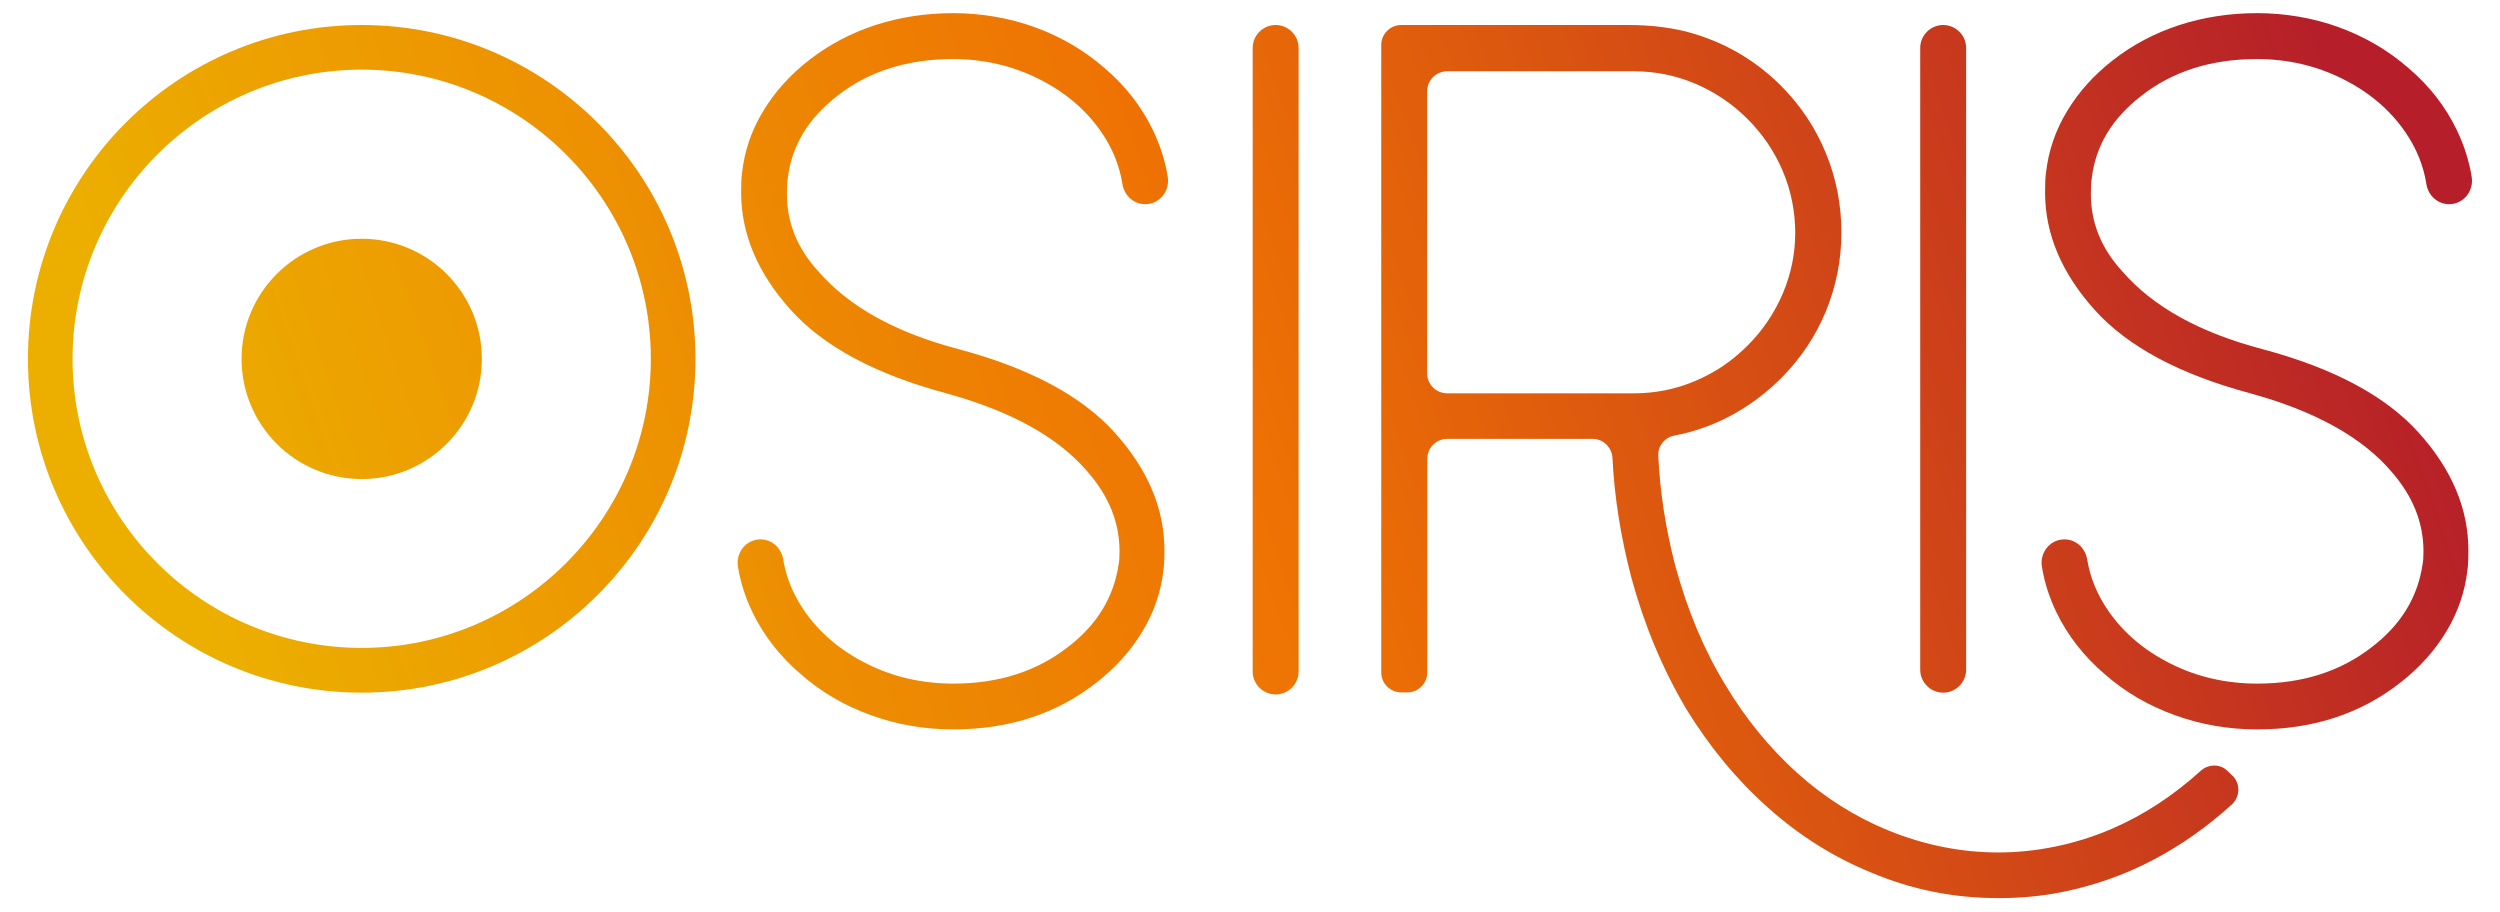
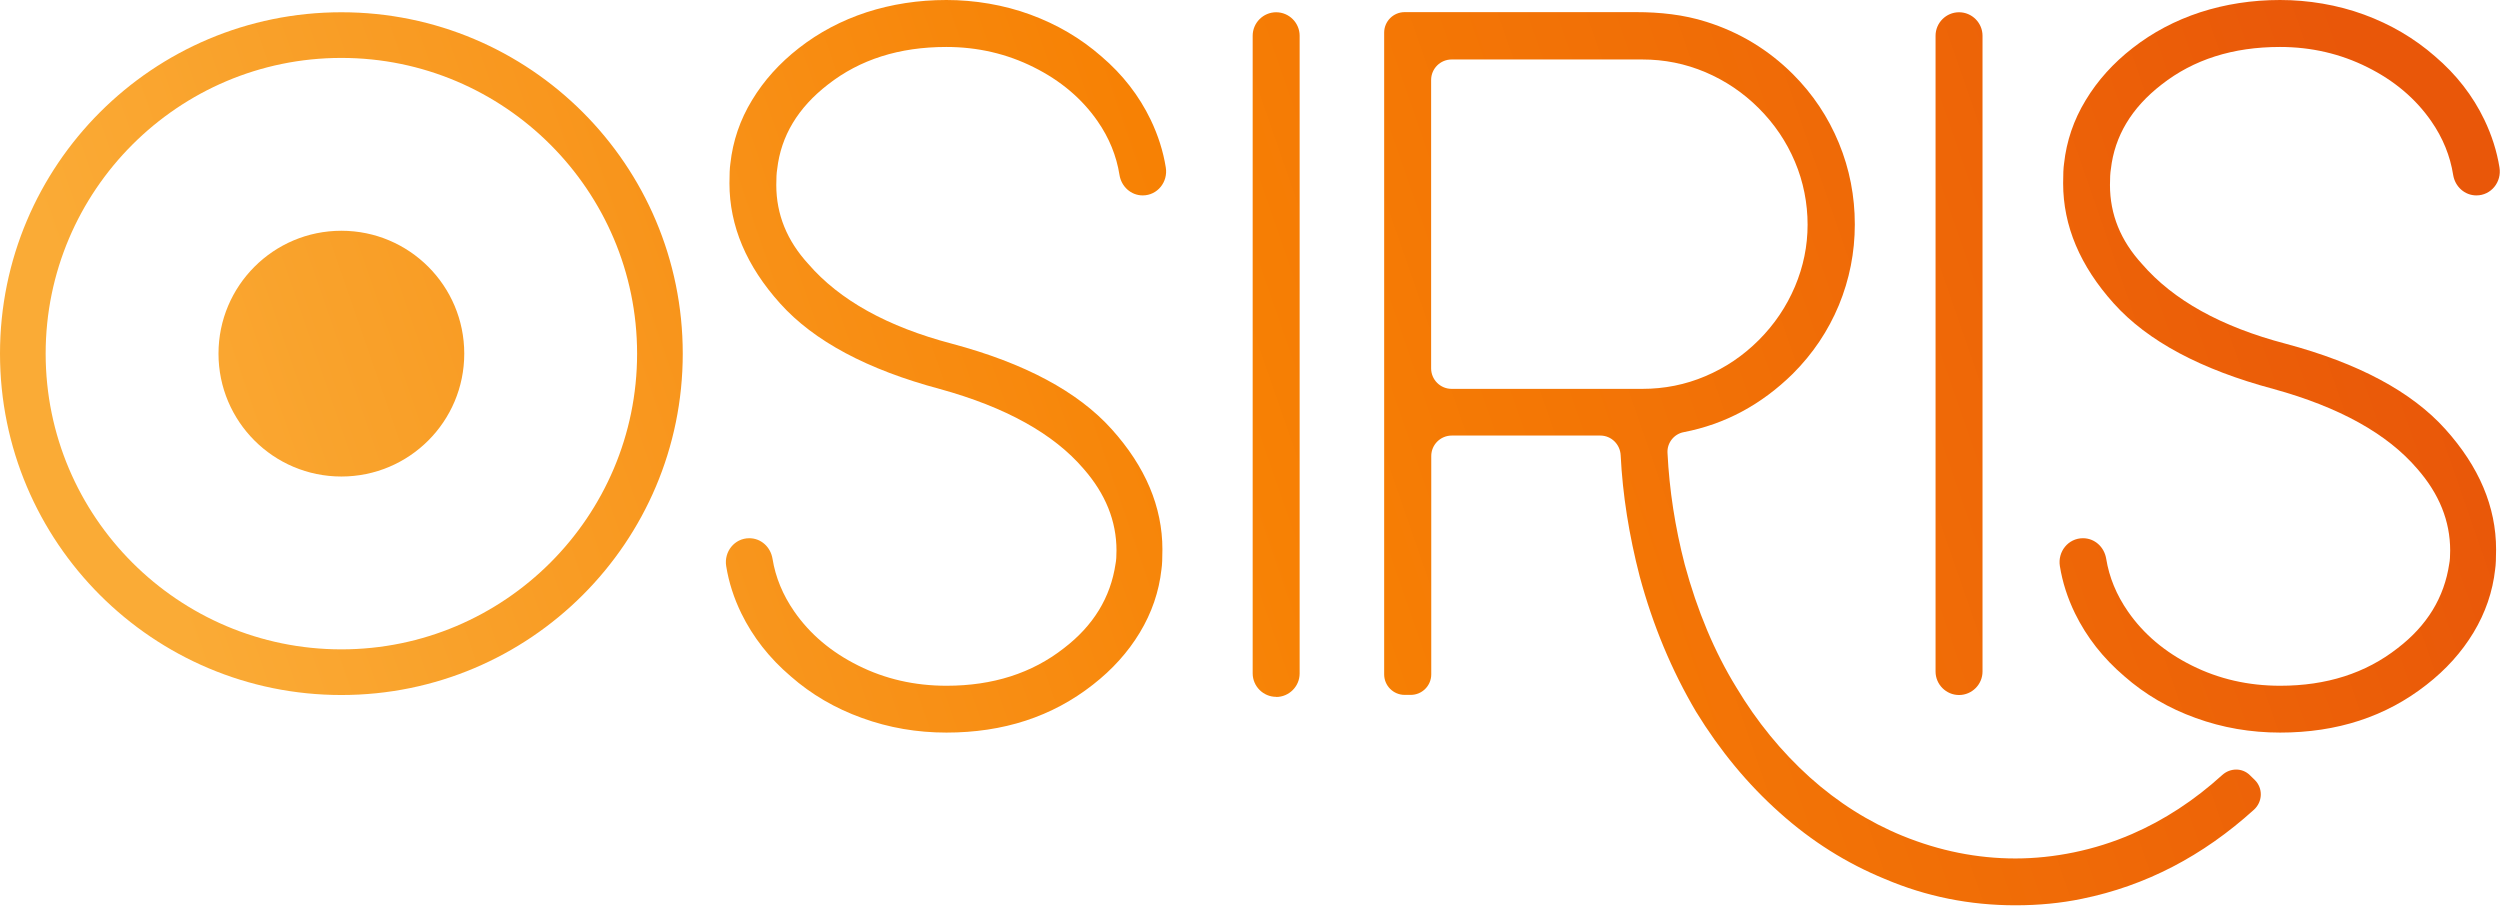
- <svg xmlns="http://www.w3.org/2000/svg" xmlns:xlink="http://www.w3.org/1999/xlink" id="Ebene_1" width="196.02" height="71.46" viewBox="0 0 196.02 71.46">
+ <svg xmlns="http://www.w3.org/2000/svg" xmlns:xlink="http://www.w3.org/1999/xlink" id="Ebene_2" data-name="Ebene 2" viewBox="0 0 191.65 69.41">
  <defs>
-     <linearGradient id="Unbenannter_Verlauf_11" x1="1.14" y1="54.66" x2="189.73" y2="-10.81" gradientTransform="matrix(1, 0, 0, 1, 0, 0)" gradientUnits="userSpaceOnUse">
-       <stop offset=".08" stop-color="#ecaf00" />
-       <stop offset=".49" stop-color="#ee7203" />
-       <stop offset=".94" stop-color="#b61f29" />
+     <style>
+       .cls-1 {
+         fill: url(#Unbenannter_Verlauf_3-7);
+       }
+ 
+       .cls-1, .cls-2, .cls-3, .cls-4, .cls-5, .cls-6, .cls-7 {
+         stroke-width: 0px;
+       }
+ 
+       .cls-2 {
+         fill: url(#Unbenannter_Verlauf_3-6);
+       }
+ 
+       .cls-3 {
+         fill: url(#Unbenannter_Verlauf_3-3);
+       }
+ 
+       .cls-4 {
+         fill: url(#Unbenannter_Verlauf_3);
+       }
+ 
+       .cls-5 {
+         fill: url(#Unbenannter_Verlauf_3-5);
+       }
+ 
+       .cls-6 {
+         fill: url(#Unbenannter_Verlauf_3-4);
+       }
+ 
+       .cls-7 {
+         fill: url(#Unbenannter_Verlauf_3-2);
+       }
+     </style>
+     <linearGradient id="Unbenannter_Verlauf_3" data-name="Unbenannter Verlauf 3" x1="-1.05" y1="53.63" x2="187.55" y2="-11.83" gradientUnits="userSpaceOnUse">
+       <stop offset=".08" stop-color="#faab36" />
+       <stop offset=".49" stop-color="#f78104" />
+       <stop offset=".94" stop-color="#e95709" />
    </linearGradient>
-     <linearGradient id="Unbenannter_Verlauf_11-2" x1="3.58" y1="61.69" x2="192.17" y2="-3.78" xlink:href="#Unbenannter_Verlauf_11" />
-     <linearGradient id="Unbenannter_Verlauf_11-3" x1="9.85" y1="79.76" x2="198.44" y2="14.29" xlink:href="#Unbenannter_Verlauf_11" />
-     <linearGradient id="Unbenannter_Verlauf_11-4" x1="9.19" y1="77.84" x2="197.78" y2="12.37" xlink:href="#Unbenannter_Verlauf_11" />
-     <linearGradient id="Unbenannter_Verlauf_11-5" x1="12.14" y1="86.34" x2="200.73" y2="20.87" xlink:href="#Unbenannter_Verlauf_11" />
-     <linearGradient id="Unbenannter_Verlauf_11-6" x1="-4.15" y1="39.42" x2="184.44" y2="-26.05" xlink:href="#Unbenannter_Verlauf_11" />
-     <linearGradient id="Unbenannter_Verlauf_11-7" x1="-4.15" y1="39.42" x2="184.44" y2="-26.05" xlink:href="#Unbenannter_Verlauf_11" />
+     <linearGradient id="Unbenannter_Verlauf_3-2" data-name="Unbenannter Verlauf 3" x1="1.39" y1="60.66" x2="189.98" y2="-4.81" xlink:href="#Unbenannter_Verlauf_3" />
+     <linearGradient id="Unbenannter_Verlauf_3-3" data-name="Unbenannter Verlauf 3" x1="7.67" y1="78.73" x2="196.26" y2="13.26" xlink:href="#Unbenannter_Verlauf_3" />
+     <linearGradient id="Unbenannter_Verlauf_3-4" data-name="Unbenannter Verlauf 3" x1="7" y1="76.81" x2="195.59" y2="11.34" xlink:href="#Unbenannter_Verlauf_3" />
+     <linearGradient id="Unbenannter_Verlauf_3-5" data-name="Unbenannter Verlauf 3" x1="9.95" y1="85.31" x2="198.54" y2="19.84" xlink:href="#Unbenannter_Verlauf_3" />
+     <linearGradient id="Unbenannter_Verlauf_3-6" data-name="Unbenannter Verlauf 3" x1="-6.34" y1="38.39" x2="182.25" y2="-27.07" xlink:href="#Unbenannter_Verlauf_3" />
+     <linearGradient id="Unbenannter_Verlauf_3-7" data-name="Unbenannter Verlauf 3" x1="-6.34" y1="38.39" x2="182.25" y2="-27.07" xlink:href="#Unbenannter_Verlauf_3" />
  </defs>
-   <g>
-     <path d="M74.75,57.19c-2.26,0-4.42-.37-6.48-1.12-2.06-.74-3.89-1.81-5.47-3.2-1.63-1.39-2.89-3-3.78-4.82-.57-1.17-.96-2.38-1.16-3.62-.18-1.11,.64-2.14,1.77-2.14h0c.9,0,1.63,.67,1.78,1.57,.23,1.43,.79,2.78,1.67,4.05,1.2,1.73,2.83,3.11,4.9,4.14,2.06,1.03,4.32,1.55,6.77,1.55,3.55,0,6.55-.96,9-2.88,2.26-1.73,3.58-3.89,3.96-6.48,.05-.24,.07-.58,.07-1.01,0-2.26-.84-4.34-2.52-6.26-2.3-2.69-5.98-4.73-11.02-6.12h0c-5.57-1.49-9.65-3.67-12.24-6.55-2.59-2.88-3.89-5.95-3.89-9.22,0-.67,.02-1.18,.07-1.51,.19-1.73,.74-3.35,1.66-4.86,.91-1.51,2.11-2.84,3.6-4,1.54-1.2,3.26-2.11,5.18-2.74,1.92-.62,3.96-.94,6.12-.94s4.4,.37,6.44,1.12c2.04,.75,3.85,1.81,5.44,3.2,1.63,1.39,2.89,3.01,3.78,4.86,.57,1.19,.96,2.41,1.16,3.66,.18,1.11-.64,2.14-1.77,2.14h0c-.9,0-1.64-.68-1.78-1.57-.23-1.46-.79-2.84-1.68-4.12-1.2-1.73-2.83-3.11-4.9-4.14-2.06-1.03-4.3-1.55-6.7-1.55-3.6,0-6.62,.96-9.07,2.88-2.3,1.78-3.6,3.94-3.89,6.48-.05,.29-.07,.7-.07,1.22,0,2.26,.82,4.27,2.45,6.05,2.4,2.78,6.07,4.82,11.02,6.12,5.57,1.49,9.65,3.67,12.24,6.55,2.59,2.88,3.89,5.95,3.89,9.22,0,.67-.02,1.18-.07,1.51-.19,1.73-.75,3.35-1.66,4.86-.91,1.51-2.11,2.84-3.6,4-3.12,2.45-6.86,3.67-11.23,3.67Z" style="fill:url(#Unbenannter_Verlauf_11);" />
-     <path d="M100.02,54.45h0c-.99,0-1.8-.81-1.8-1.8V3.76c0-.99,.81-1.8,1.8-1.8h0c.99,0,1.8,.81,1.8,1.8V52.65c0,.99-.81,1.8-1.8,1.8Z" style="fill:url(#Unbenannter_Verlauf_11-2);" />
-     <path d="M175.03,60.8c.66,.64,.62,1.69-.06,2.3-3.92,3.55-8.31,5.83-13.17,6.82-1.63,.34-3.34,.5-5.11,.5-3.5,0-6.84-.67-10.01-2.02-2.93-1.2-5.62-2.89-8.06-5.08-2.45-2.18-4.58-4.76-6.41-7.74-1.87-3.17-3.31-6.62-4.32-10.37-.82-3.17-1.31-6.26-1.46-9.29-.04-.84-.72-1.51-1.56-1.51h-11.39c-.86,0-1.57,.7-1.57,1.57v16.74c0,.86-.7,1.57-1.57,1.57h-.47c-.86,0-1.57-.7-1.57-1.57V3.53c0-.86,.7-1.57,1.57-1.57h17.74c1.82,0,3.65,.19,5.38,.74,2.55,.8,4.76,2.14,6.64,4.01,1.54,1.54,2.71,3.3,3.53,5.29,.82,1.99,1.22,4.07,1.22,6.23s-.41,4.22-1.22,6.19c-.82,1.97-1.99,3.72-3.53,5.26-2.41,2.37-5.2,3.87-8.37,4.48-.74,.14-1.28,.82-1.24,1.58,.14,2.85,.58,5.7,1.32,8.56,.96,3.55,2.28,6.7,3.96,9.43,1.58,2.64,3.46,4.93,5.62,6.88,2.16,1.94,4.54,3.44,7.13,4.5,2.83,1.15,5.71,1.73,8.64,1.73s6.05-.62,8.93-1.87c2.47-1.07,4.78-2.58,6.93-4.53,.61-.55,1.53-.56,2.11,.01l.37,.36Zm-63.13-31.53c0,.86,.7,1.57,1.57,1.57h14.63c1.68,0,3.29-.32,4.82-.97,1.54-.65,2.9-1.57,4.1-2.77s2.12-2.57,2.77-4.1c.65-1.54,.97-3.12,.97-4.75s-.32-3.29-.97-4.82c-.65-1.54-1.57-2.9-2.77-4.1-1.2-1.2-2.57-2.12-4.1-2.77-1.54-.65-3.14-.97-4.82-.97h-14.63c-.86,0-1.57,.7-1.57,1.57V29.27Z" style="fill:url(#Unbenannter_Verlauf_11-3);" />
-     <path d="M152.36,54.31h0c-.99,0-1.8-.81-1.8-1.8V3.76c0-.99,.81-1.8,1.8-1.8h0c.99,0,1.8,.81,1.8,1.8V52.51c0,.99-.81,1.8-1.8,1.8Z" style="fill:url(#Unbenannter_Verlauf_11-4);" />
-     <path d="M176.99,57.19c-2.26,0-4.42-.37-6.48-1.12-2.06-.74-3.89-1.81-5.47-3.2-1.63-1.39-2.89-3-3.78-4.82-.57-1.17-.96-2.38-1.16-3.62-.18-1.11,.64-2.14,1.77-2.14h0c.9,0,1.63,.67,1.78,1.57,.23,1.43,.79,2.78,1.67,4.05,1.2,1.73,2.83,3.11,4.9,4.14,2.06,1.03,4.32,1.55,6.77,1.55,3.55,0,6.55-.96,9-2.88,2.26-1.73,3.58-3.89,3.96-6.48,.05-.24,.07-.58,.07-1.01,0-2.26-.84-4.34-2.52-6.26-2.3-2.69-5.98-4.73-11.02-6.12h0c-5.57-1.49-9.65-3.67-12.24-6.55-2.59-2.88-3.89-5.95-3.89-9.22,0-.67,.02-1.18,.07-1.51,.19-1.73,.74-3.35,1.66-4.86,.91-1.51,2.11-2.84,3.6-4,1.54-1.2,3.26-2.11,5.18-2.74,1.92-.62,3.96-.94,6.12-.94s4.4,.37,6.44,1.12c2.04,.75,3.85,1.81,5.44,3.2,1.63,1.39,2.89,3.01,3.78,4.86,.57,1.19,.96,2.41,1.16,3.66,.18,1.11-.64,2.14-1.77,2.14h0c-.9,0-1.64-.68-1.78-1.57-.23-1.46-.79-2.84-1.68-4.12-1.2-1.73-2.83-3.11-4.9-4.14-2.06-1.03-4.3-1.55-6.7-1.55-3.6,0-6.62,.96-9.07,2.88-2.3,1.78-3.6,3.94-3.89,6.48-.05,.29-.07,.7-.07,1.22,0,2.26,.82,4.27,2.45,6.05,2.4,2.78,6.07,4.82,11.02,6.12,5.57,1.49,9.65,3.67,12.24,6.55,2.59,2.88,3.89,5.95,3.89,9.22,0,.67-.02,1.18-.07,1.51-.19,1.73-.75,3.35-1.66,4.86-.91,1.51-2.11,2.84-3.6,4-3.12,2.45-6.86,3.67-11.23,3.67Z" style="fill:url(#Unbenannter_Verlauf_11-5);" />
+   <g id="Ebene_1-2" data-name="Ebene 1">
+     <g>
+       <g>
+         <path class="cls-4" d="M72.56,56.16c-2.26,0-4.42-.37-6.48-1.12-2.06-.74-3.89-1.81-5.47-3.2-1.63-1.39-2.89-3-3.78-4.82-.57-1.17-.96-2.38-1.16-3.62-.18-1.11.64-2.14,1.77-2.14h0c.9,0,1.63.67,1.78,1.57.23,1.43.79,2.78,1.67,4.05,1.2,1.73,2.83,3.11,4.9,4.14,2.06,1.03,4.32,1.55,6.77,1.55,3.55,0,6.55-.96,9-2.88,2.26-1.73,3.58-3.89,3.96-6.48.05-.24.07-.58.07-1.01,0-2.26-.84-4.34-2.52-6.26-2.3-2.69-5.98-4.73-11.02-6.12h0c-5.57-1.49-9.65-3.67-12.24-6.55-2.59-2.88-3.89-5.95-3.89-9.22,0-.67.02-1.18.07-1.51.19-1.73.74-3.35,1.66-4.86.91-1.51,2.11-2.84,3.6-4,1.54-1.2,3.26-2.11,5.18-2.74,1.92-.62,3.96-.94,6.12-.94s4.4.37,6.44,1.12c2.04.75,3.85,1.81,5.44,3.2,1.63,1.39,2.89,3.01,3.78,4.86.57,1.19.96,2.41,1.16,3.66.18,1.11-.64,2.14-1.77,2.14h0c-.9,0-1.64-.68-1.78-1.57-.23-1.46-.79-2.84-1.68-4.12-1.2-1.73-2.83-3.11-4.9-4.14-2.06-1.03-4.3-1.55-6.7-1.55-3.6,0-6.62.96-9.07,2.88-2.3,1.78-3.6,3.94-3.89,6.48-.05.29-.07.7-.07,1.22,0,2.26.82,4.27,2.45,6.05,2.4,2.78,6.07,4.82,11.02,6.12,5.57,1.49,9.65,3.67,12.24,6.55,2.59,2.88,3.89,5.95,3.89,9.22,0,.67-.02,1.18-.07,1.51-.19,1.73-.75,3.35-1.66,4.86-.91,1.51-2.11,2.84-3.6,4-3.12,2.45-6.86,3.67-11.23,3.67Z" />
+         <path class="cls-7" d="M97.83,53.42h0c-.99,0-1.8-.81-1.8-1.8V2.74c0-.99.81-1.8,1.8-1.8h0c.99,0,1.8.81,1.8,1.8v48.89c0,.99-.81,1.8-1.8,1.8Z" />
+         <path class="cls-3" d="M172.84,59.78c.66.64.62,1.69-.06,2.3-3.92,3.55-8.31,5.83-13.17,6.82-1.63.34-3.34.5-5.11.5-3.5,0-6.84-.67-10.01-2.02-2.93-1.2-5.62-2.89-8.06-5.08-2.45-2.18-4.58-4.76-6.41-7.74-1.87-3.17-3.31-6.62-4.32-10.37-.82-3.17-1.31-6.26-1.46-9.29-.04-.84-.72-1.51-1.56-1.51h-11.39c-.86,0-1.57.7-1.57,1.57v16.74c0,.86-.7,1.57-1.57,1.57h-.47c-.86,0-1.57-.7-1.57-1.57V2.5c0-.86.7-1.57,1.57-1.57h17.74c1.82,0,3.65.19,5.38.74,2.55.8,4.76,2.14,6.64,4.01,1.54,1.54,2.71,3.3,3.53,5.29.82,1.99,1.22,4.07,1.22,6.23s-.41,4.22-1.22,6.19c-.82,1.97-1.99,3.72-3.53,5.26-2.41,2.37-5.2,3.87-8.37,4.48-.74.14-1.28.82-1.24,1.58.14,2.85.58,5.7,1.32,8.56.96,3.55,2.28,6.7,3.96,9.43,1.58,2.64,3.46,4.93,5.62,6.88,2.16,1.94,4.54,3.44,7.13,4.5,2.83,1.15,5.71,1.73,8.64,1.73s6.05-.62,8.93-1.87c2.47-1.07,4.78-2.58,6.93-4.53.61-.55,1.53-.56,2.11.01l.37.36ZM109.71,28.24c0,.86.7,1.57,1.57,1.57h14.63c1.68,0,3.29-.32,4.82-.97,1.54-.65,2.9-1.57,4.1-2.77s2.12-2.57,2.77-4.1c.65-1.54.97-3.12.97-4.75s-.32-3.29-.97-4.82c-.65-1.54-1.57-2.9-2.77-4.1-1.2-1.2-2.57-2.12-4.1-2.77-1.54-.65-3.14-.97-4.82-.97h-14.63c-.86,0-1.57.7-1.57,1.57v22.14Z" />
+         <path class="cls-6" d="M150.18,53.28h0c-.99,0-1.8-.81-1.8-1.8V2.74c0-.99.81-1.8,1.8-1.8h0c.99,0,1.8.81,1.8,1.8v48.74c0,.99-.81,1.8-1.8,1.8Z" />
+         <path class="cls-5" d="M174.8,56.16c-2.26,0-4.42-.37-6.48-1.12-2.06-.74-3.89-1.81-5.47-3.2-1.63-1.39-2.89-3-3.78-4.82-.57-1.17-.96-2.38-1.16-3.62-.18-1.11.64-2.14,1.77-2.14h0c.9,0,1.63.67,1.78,1.57.23,1.43.79,2.78,1.67,4.05,1.2,1.73,2.83,3.11,4.9,4.14,2.06,1.03,4.32,1.55,6.77,1.55,3.55,0,6.55-.96,9-2.88,2.26-1.73,3.58-3.89,3.96-6.48.05-.24.07-.58.07-1.01,0-2.26-.84-4.34-2.52-6.26-2.3-2.69-5.98-4.73-11.02-6.12h0c-5.57-1.49-9.65-3.67-12.24-6.55-2.59-2.88-3.89-5.95-3.89-9.22,0-.67.02-1.18.07-1.51.19-1.73.74-3.35,1.66-4.86.91-1.51,2.11-2.84,3.6-4,1.54-1.2,3.26-2.11,5.18-2.74,1.92-.62,3.96-.94,6.12-.94s4.4.37,6.44,1.12c2.04.75,3.85,1.81,5.44,3.2,1.63,1.39,2.89,3.01,3.78,4.86.57,1.19.96,2.41,1.16,3.66.18,1.11-.64,2.14-1.77,2.14h0c-.9,0-1.64-.68-1.78-1.57-.23-1.46-.79-2.84-1.68-4.12-1.2-1.73-2.83-3.11-4.9-4.14-2.06-1.03-4.3-1.55-6.7-1.55-3.6,0-6.62.96-9.07,2.88-2.3,1.78-3.6,3.94-3.89,6.48-.05.29-.07.7-.07,1.22,0,2.26.82,4.27,2.45,6.05,2.4,2.78,6.07,4.82,11.02,6.12,5.57,1.49,9.65,3.67,12.24,6.55,2.59,2.88,3.89,5.95,3.89,9.22,0,.67-.02,1.18-.07,1.51-.19,1.73-.75,3.35-1.66,4.86-.91,1.51-2.11,2.84-3.6,4-3.12,2.45-6.86,3.67-11.23,3.67Z" />
+       </g>
+       <circle class="cls-2" cx="26.17" cy="27.11" r="9.42" />
+       <path class="cls-1" d="M26.17,4.44c12.5,0,22.67,10.17,22.67,22.67s-10.17,22.67-22.67,22.67S3.5,39.61,3.5,27.11,13.67,4.44,26.17,4.44M26.17.94C11.72.94,0,12.65,0,27.11s11.72,26.17,26.17,26.17,26.17-11.72,26.17-26.17S40.63.94,26.17.94h0Z" />
+     </g>
  </g>
-   <circle cx="28.36" cy="28.14" r="9.42" style="fill:url(#Unbenannter_Verlauf_11-6);" />
-   <path d="M28.36,5.46c12.5,0,22.67,10.17,22.67,22.67s-10.17,22.67-22.67,22.67S5.69,40.64,5.69,28.14,15.86,5.46,28.36,5.46m0-3.5C13.9,1.96,2.19,13.68,2.19,28.14s11.72,26.17,26.17,26.17,26.17-11.72,26.17-26.17S42.81,1.96,28.36,1.96h0Z" style="fill:url(#Unbenannter_Verlauf_11-7);" />
</svg>
